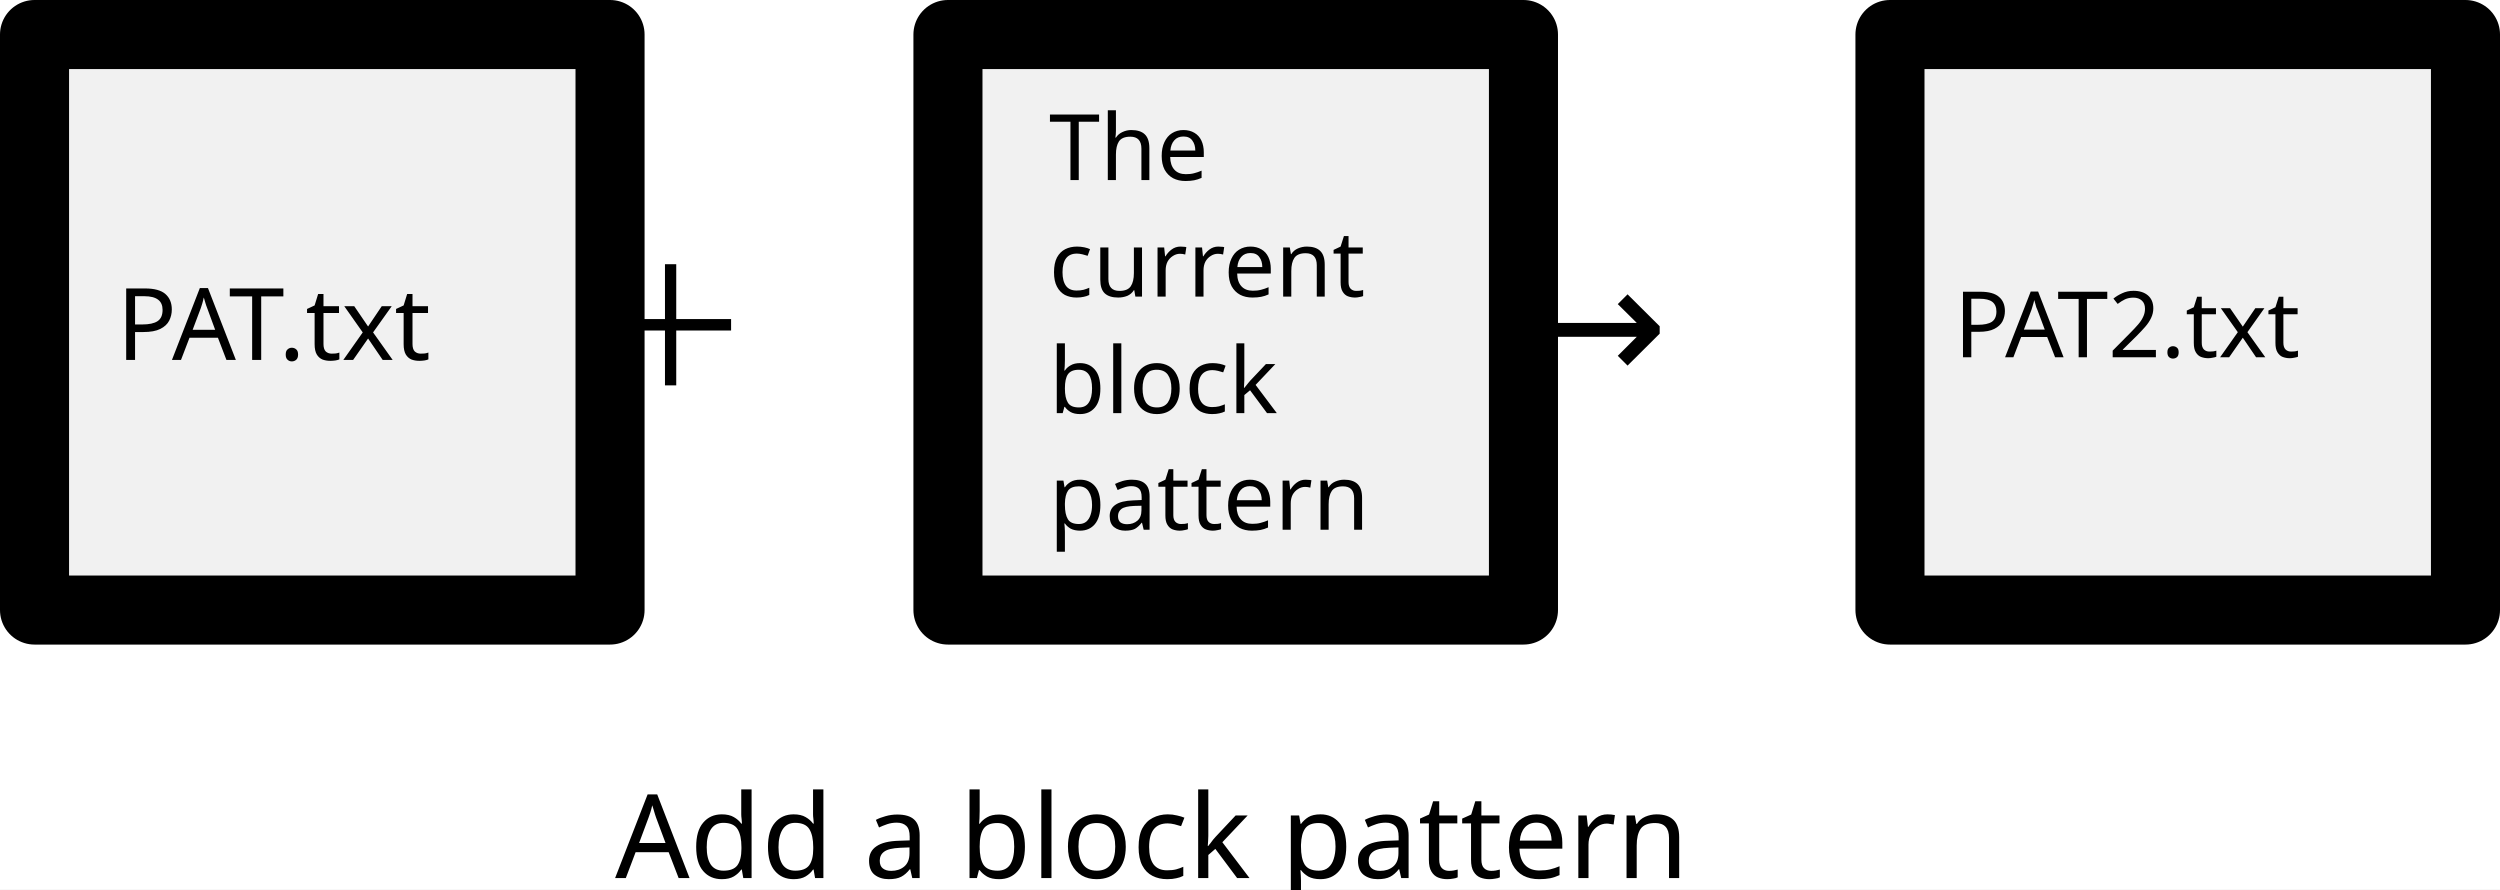
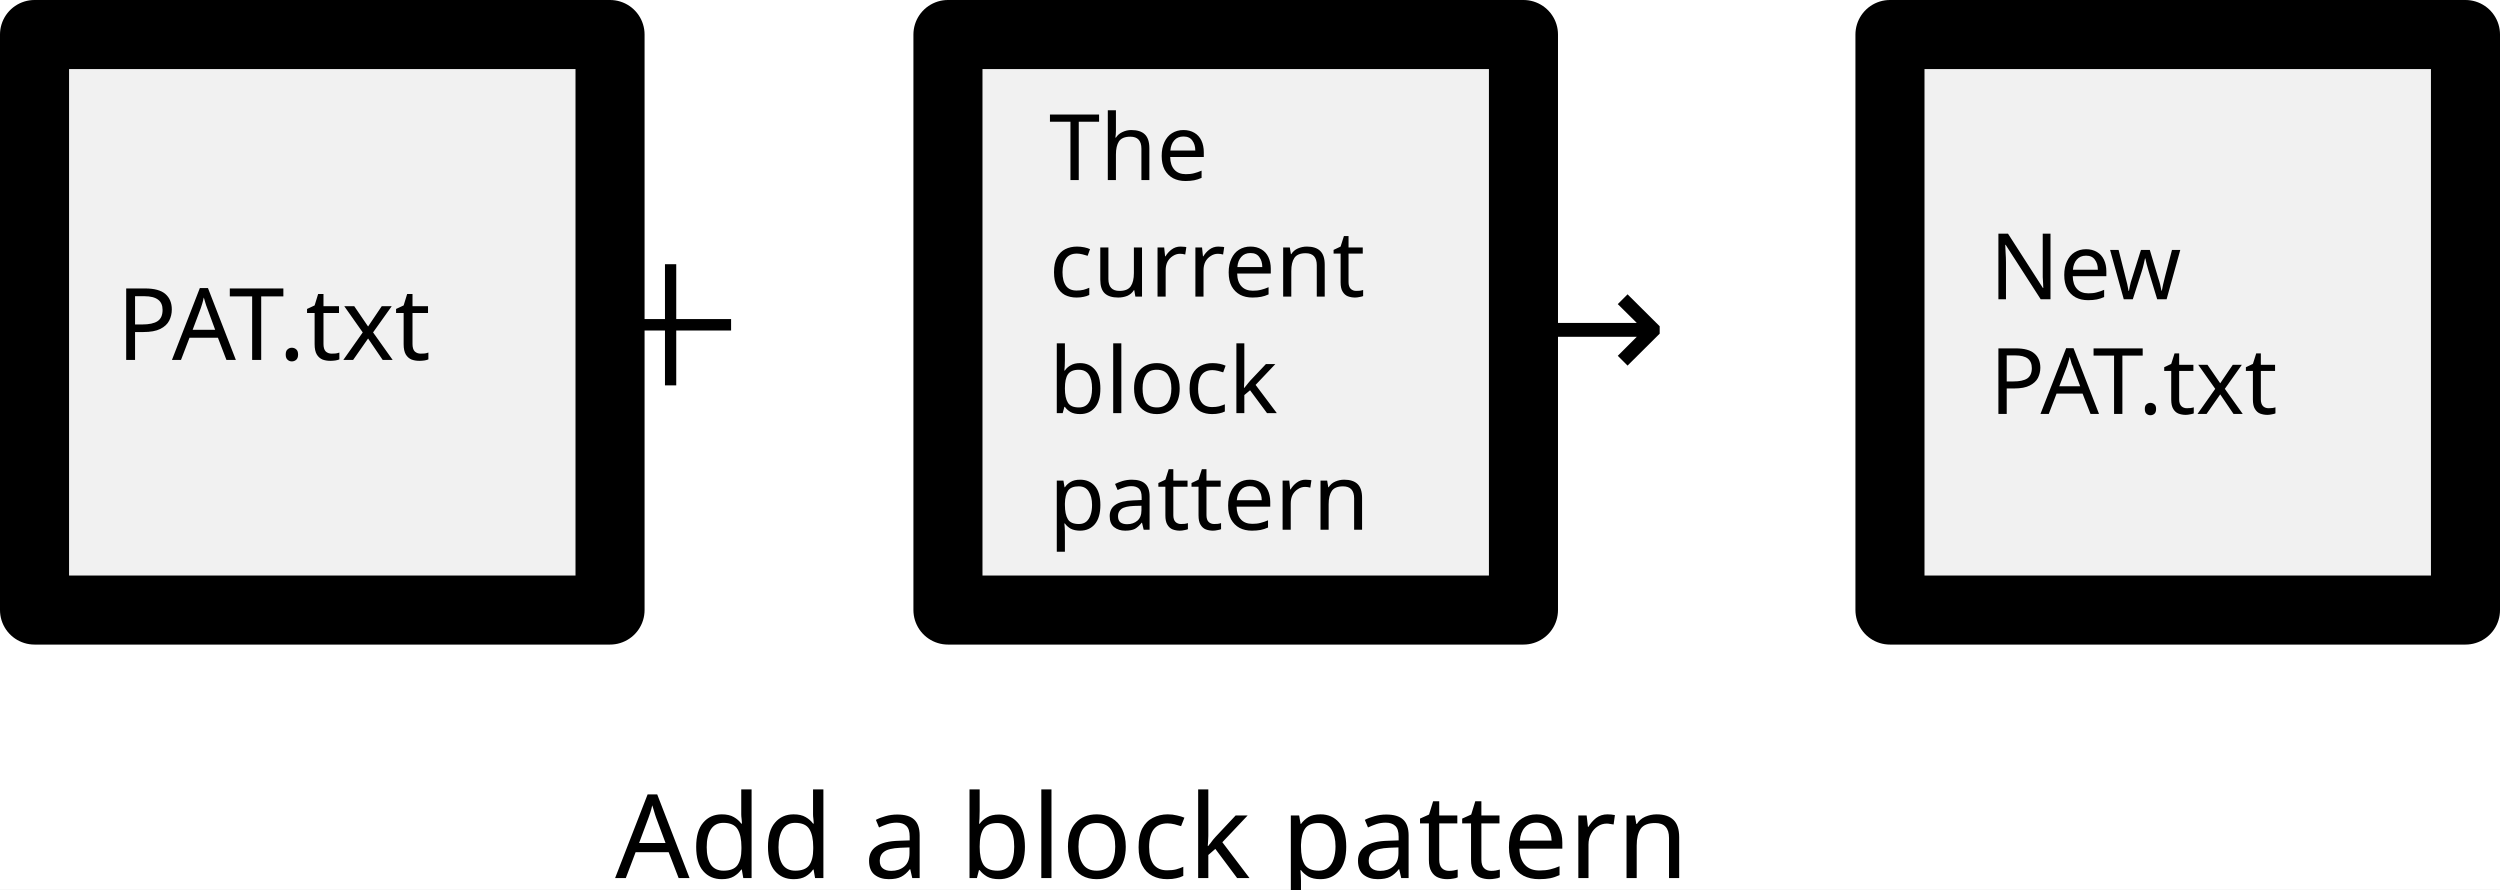
<svg xmlns="http://www.w3.org/2000/svg" width="211.507mm" height="75.257mm" viewBox="0 0 211.507 75.257" version="1.1" id="svg1">
  <defs id="defs1" />
  <g id="layer1" transform="translate(27.2662,-60.14693)">
    <rect style="fill:#ffffff;stroke-width:3;stroke-linecap:round;stroke-linejoin:round;paint-order:fill markers stroke" id="rect2" width="211.507" height="75.257" x="-27.266" y="60.147" />
    <rect style="fill:#f1f1f1;fill-opacity:1;stroke:#000000;stroke-width:5.843;stroke-linecap:round;stroke-linejoin:round;stroke-dasharray:none;stroke-opacity:1;paint-order:fill markers stroke" id="rect1" width="48.69" height="48.69" x="-24.345" y="63.068" />
    <text xml:space="preserve" style="font-size:8.467px;line-height:1.25;font-family:sans-serif;letter-spacing:0px;word-spacing:0px;stroke-width:0.265" x="-17.419" y="90.596" id="text1">
      <tspan id="tspan1" style="font-style:normal;font-variant:normal;font-weight:normal;font-stretch:normal;font-size:8.467px;font-family:'BIZ UDPゴシック';-inkscape-font-specification:'BIZ UDPゴシック';stroke-width:0.265" x="-17.419" y="90.596">PAT.txt</tspan>
    </text>
    <rect style="fill:#f1f1f1;fill-opacity:1;stroke:#000000;stroke-width:5.843;stroke-linecap:round;stroke-linejoin:round;stroke-dasharray:none;stroke-opacity:1;paint-order:fill markers stroke" id="rect1-7" width="48.69" height="48.69" x="132.63" y="63.068" />
-     <text xml:space="preserve" style="font-style:normal;font-variant:normal;font-weight:normal;font-stretch:normal;font-size:7.761px;line-height:1.25;font-family:'BIZ UDPゴシック';-inkscape-font-specification:'BIZ UDPゴシック';letter-spacing:0px;word-spacing:0px;stroke-width:0.265" x="138.059" y="90.375" id="text1-6">
-       <tspan id="tspan1-1" style="font-style:normal;font-variant:normal;font-weight:normal;font-stretch:normal;font-size:7.761px;font-family:'BIZ UDPゴシック';-inkscape-font-specification:'BIZ UDPゴシック';stroke-width:0.265" x="138.059" y="90.375">PAT2.txt</tspan>
+     <text xml:space="preserve" style="font-style:normal;font-variant:normal;font-weight:normal;font-stretch:normal;font-size:7.761px;line-height:1.25;font-family:'BIZ UDPゴシック';-inkscape-font-specification:'BIZ UDPゴシック';letter-spacing:0px;word-spacing:0px;stroke-width:0.265" x="141.056" y="85.465" id="text1-6">
+       <tspan id="tspan1-1" style="font-style:normal;font-variant:normal;font-weight:normal;font-stretch:normal;font-size:7.761px;font-family:'BIZ UDPゴシック';-inkscape-font-specification:'BIZ UDPゴシック';stroke-width:0.265" x="141.056" y="85.465">New</tspan>
+       <tspan style="font-style:normal;font-variant:normal;font-weight:normal;font-stretch:normal;font-size:7.761px;font-family:'BIZ UDPゴシック';-inkscape-font-specification:'BIZ UDPゴシック';stroke-width:0.265" x="141.056" y="95.167" id="tspan2">PAT.txt</tspan>
    </text>
    <rect style="fill:#f1f1f1;fill-opacity:1;stroke:#000000;stroke-width:5.843;stroke-linecap:round;stroke-linejoin:round;stroke-dasharray:none;stroke-opacity:1;paint-order:fill markers stroke" id="rect1-7-0" width="48.69" height="48.69" x="52.933" y="63.068" />
    <text xml:space="preserve" style="font-size:7.761px;line-height:1.25;font-family:sans-serif;letter-spacing:0px;word-spacing:0px;stroke-width:0.265" x="61.483" y="75.381" id="text1-6-8">
      <tspan style="font-style:normal;font-variant:normal;font-weight:normal;font-stretch:normal;font-size:7.761px;font-family:'BIZ UDPゴシック';-inkscape-font-specification:'BIZ UDPゴシック';stroke-width:0.265" x="61.483" y="75.381" id="tspan3">The</tspan>
      <tspan style="font-style:normal;font-variant:normal;font-weight:normal;font-stretch:normal;font-size:7.761px;font-family:'BIZ UDPゴシック';-inkscape-font-specification:'BIZ UDPゴシック';stroke-width:0.265" x="61.483" y="85.242" id="tspan8">current</tspan>
      <tspan style="font-style:normal;font-variant:normal;font-weight:normal;font-stretch:normal;font-size:7.761px;font-family:'BIZ UDPゴシック';-inkscape-font-specification:'BIZ UDPゴシック';stroke-width:0.265" x="61.483" y="95.102" id="tspan6">block</tspan>
      <tspan style="font-style:normal;font-variant:normal;font-weight:normal;font-stretch:normal;font-size:7.761px;font-family:'BIZ UDPゴシック';-inkscape-font-specification:'BIZ UDPゴシック';stroke-width:0.265" x="61.483" y="104.963" id="tspan7">pattern</tspan>
    </text>
    <text xml:space="preserve" style="font-size:9.878px;line-height:1.25;font-family:sans-serif;letter-spacing:0px;word-spacing:0px;stroke-width:0.265" x="24.772" y="134.434" id="text1-6-8-2">
      <tspan style="font-style:normal;font-variant:normal;font-weight:normal;font-stretch:normal;font-size:9.878px;font-family:'BIZ UDPゴシック';-inkscape-font-specification:'BIZ UDPゴシック';stroke-width:0.265" x="24.772" y="134.434" id="tspan3-8">Add a block pattern</tspan>
    </text>
    <text xml:space="preserve" style="font-size:14.111px;line-height:1.25;font-family:sans-serif;letter-spacing:0px;word-spacing:0px;stroke-width:0.265" x="38.642" y="92.925" id="text5">
      <tspan id="tspan5" style="font-style:normal;font-variant:normal;font-weight:normal;font-stretch:normal;font-size:14.111px;font-family:'BIZ UDPゴシック';-inkscape-font-specification:'BIZ UDPゴシック';text-align:center;text-anchor:middle;stroke-width:0.265" x="38.642" y="92.925">＋</tspan>
    </text>
    <text xml:space="preserve" style="font-size:14.111px;line-height:1.25;font-family:sans-serif;letter-spacing:0px;word-spacing:0px;stroke-width:0.265" x="117.092" y="92.484" id="text5-0">
      <tspan id="tspan5-5" style="font-style:normal;font-variant:normal;font-weight:normal;font-stretch:normal;font-size:14.111px;font-family:'BIZ UDPゴシック';-inkscape-font-specification:'BIZ UDPゴシック';text-align:center;text-anchor:middle;stroke-width:0.265" x="117.092" y="92.484">→</tspan>
    </text>
  </g>
</svg>
